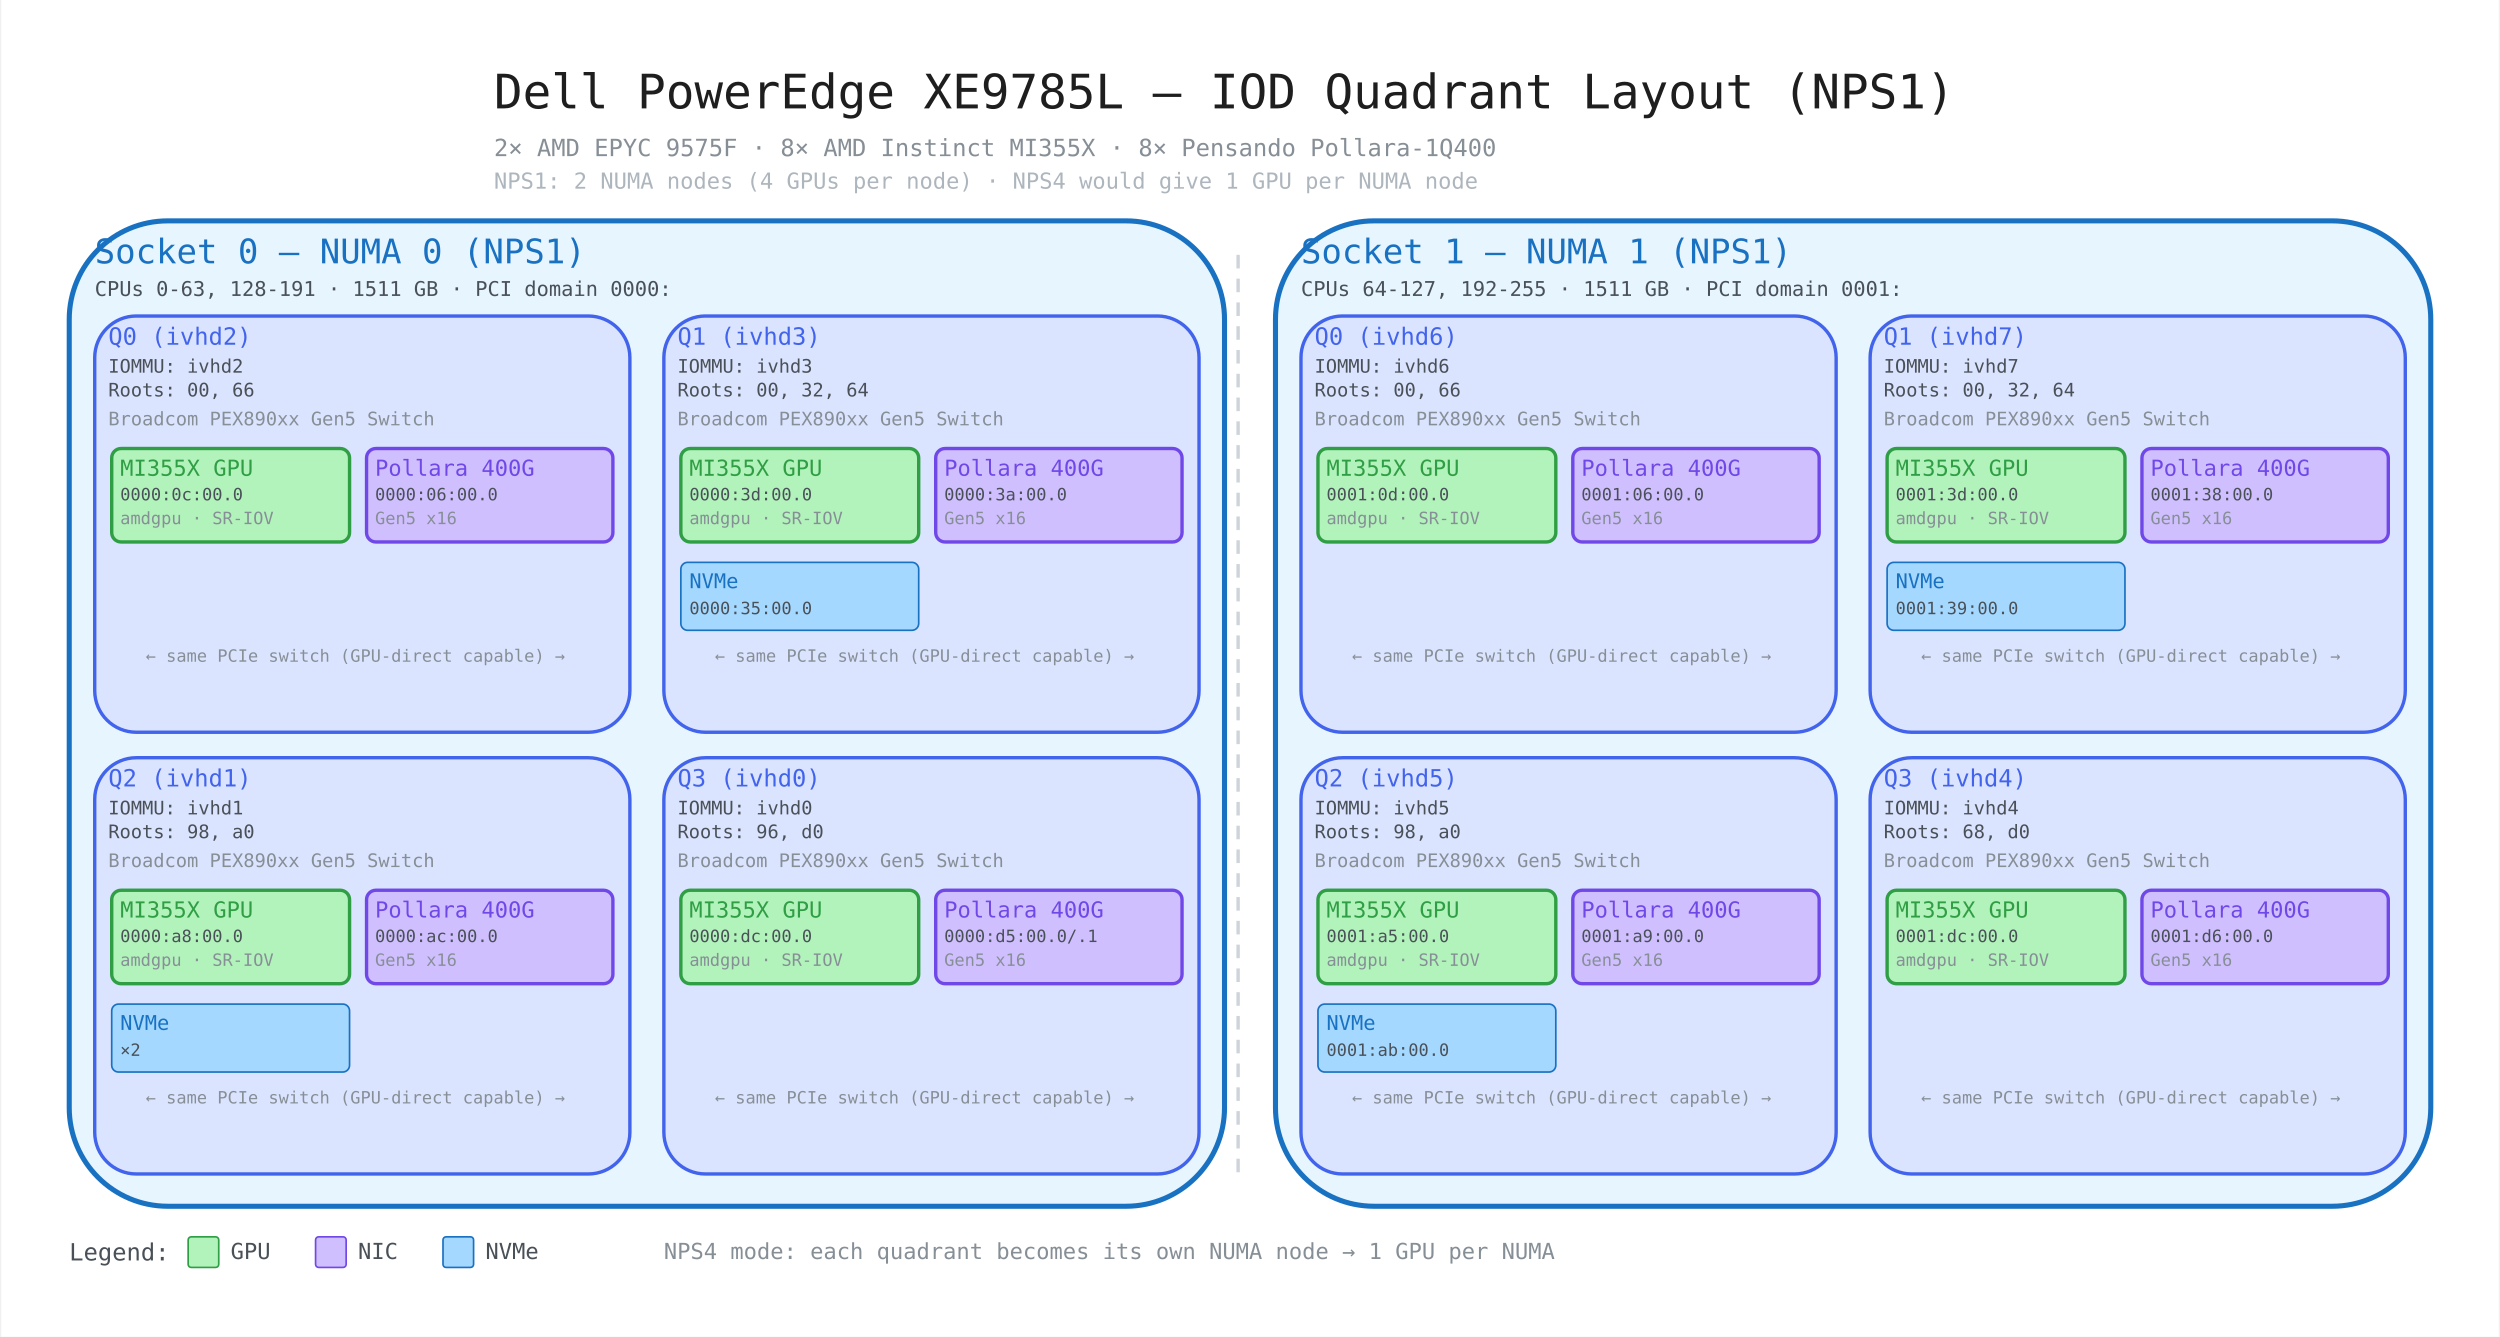
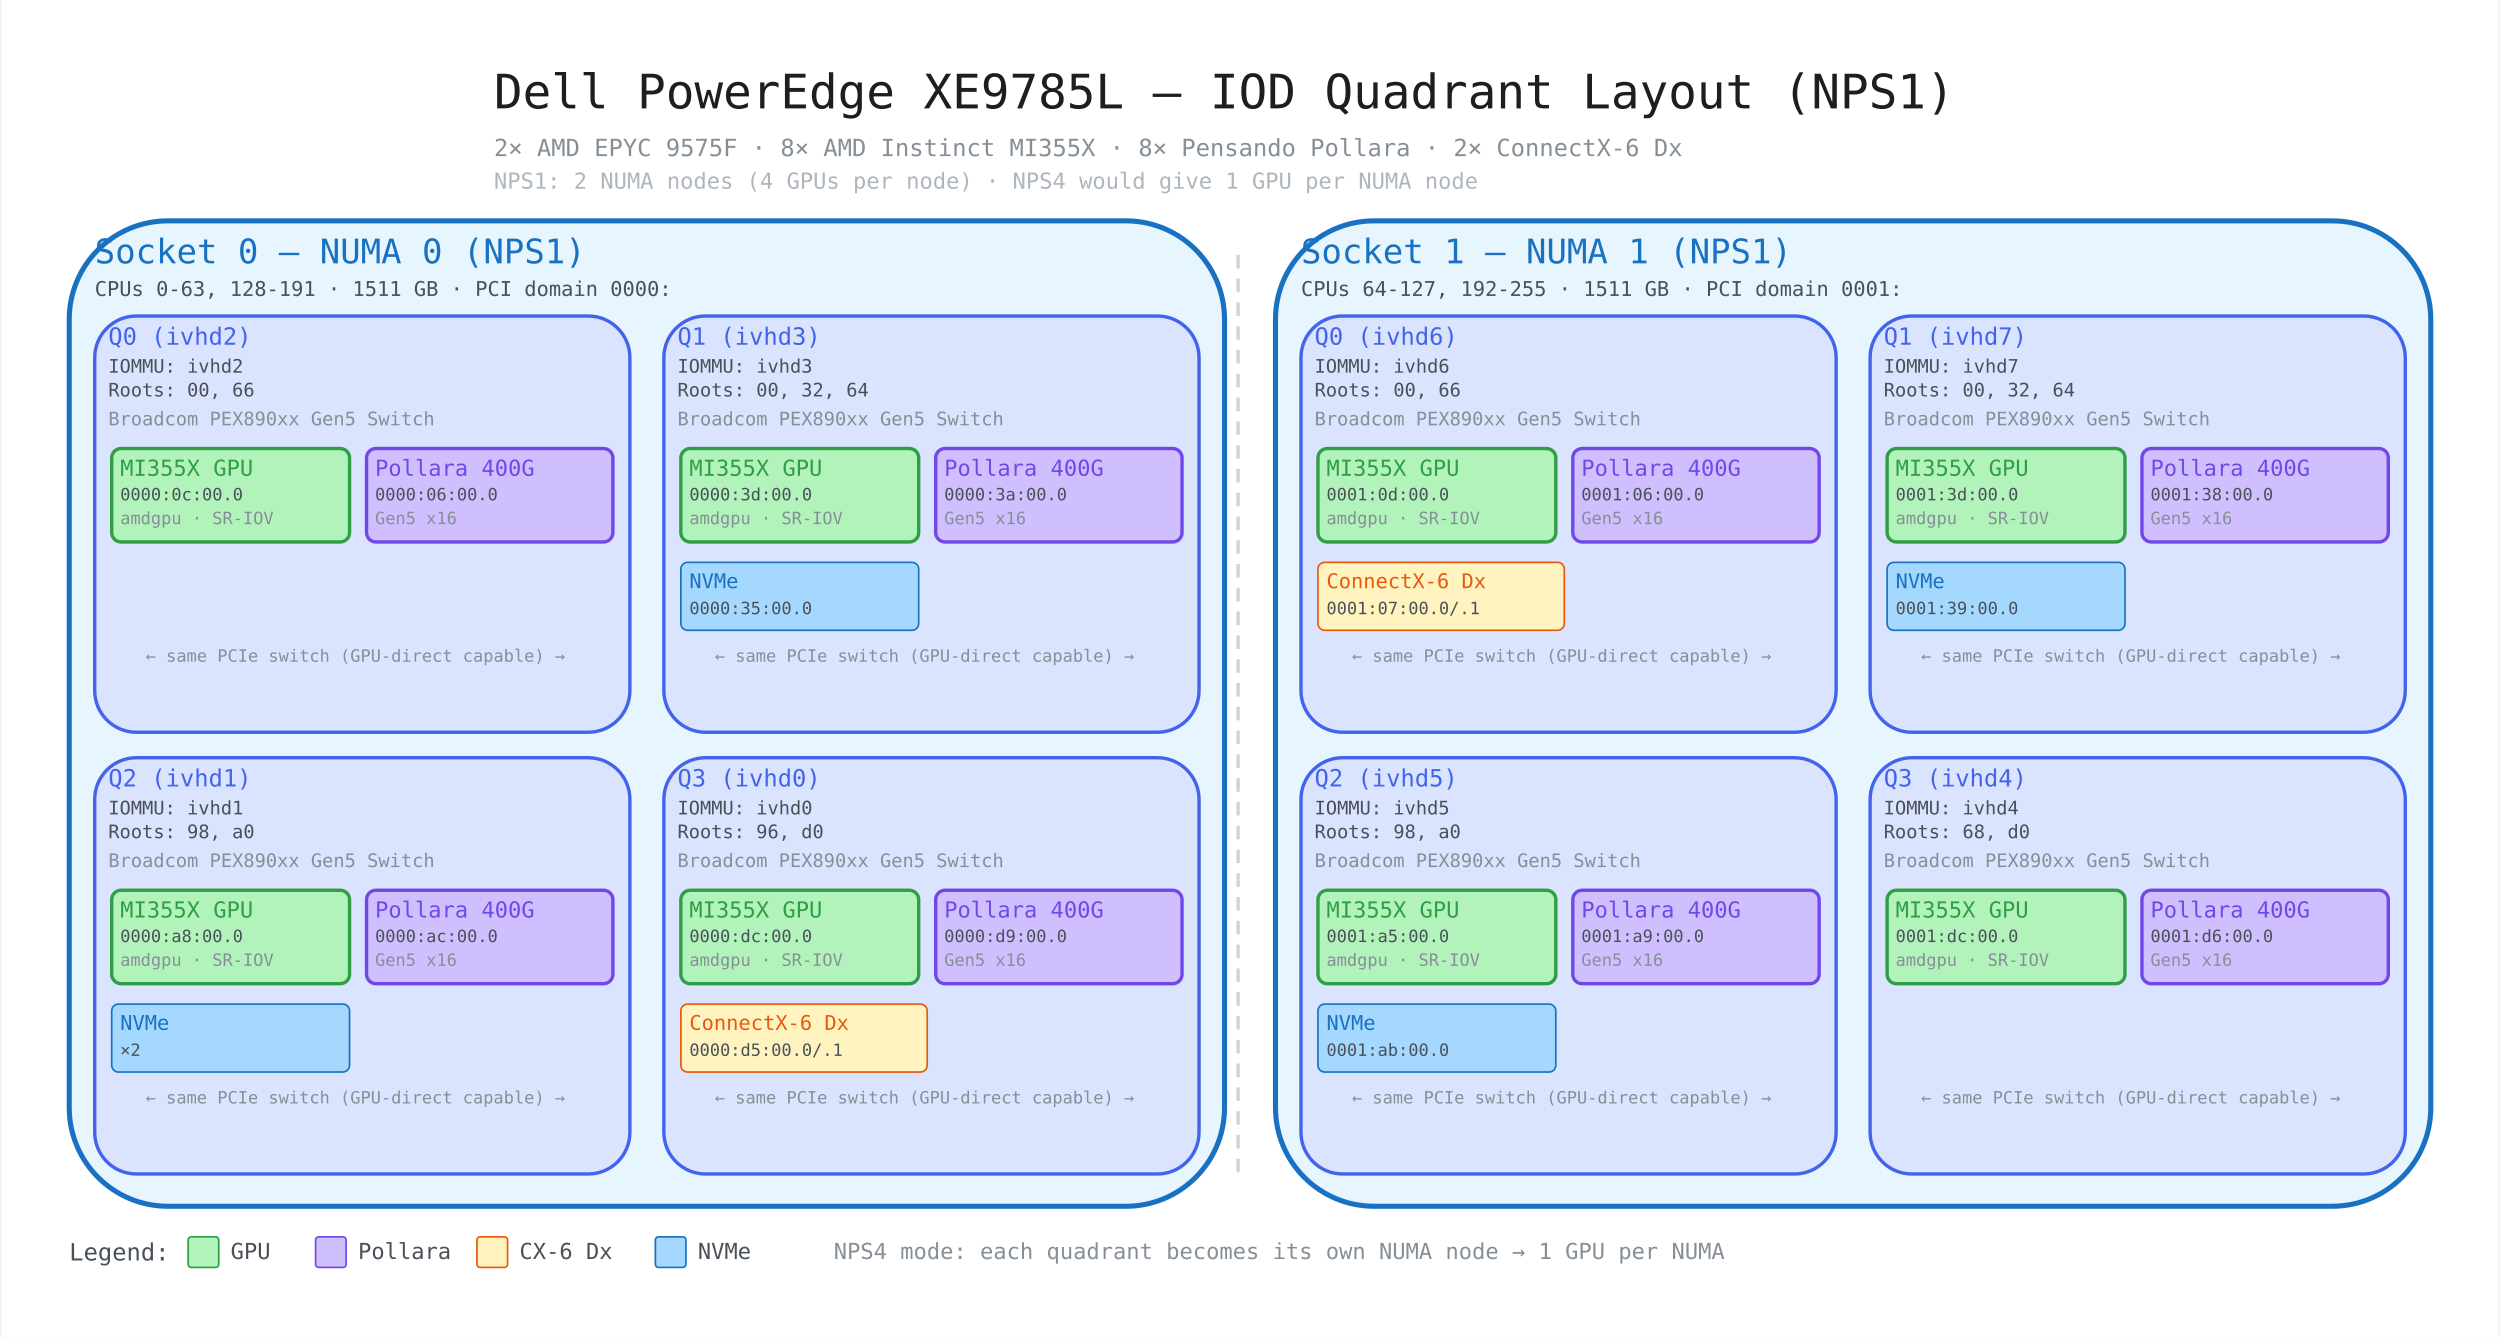
<svg xmlns="http://www.w3.org/2000/svg" width="1470" height="786" viewBox="-10.0 -30.0 1470.0 786.8">
  <rect x="-10.0" y="-30.0" width="1470.0" height="786.8" fill="#ffffff" />
  <defs />
  <text x="280" y="33.8" font-family="'Cascadia', 'Fira Code', monospace" font-size="28" fill="#1e1e1e" text-anchor="start" dominant-baseline="auto">Dell PowerEdge XE9785L — IOD Quadrant Layout (NPS1)</text>
-   <text x="280" y="61.9" font-family="'Cascadia', 'Fira Code', monospace" font-size="14" fill="#868e96" text-anchor="start" dominant-baseline="auto">2× AMD EPYC 9575F  ·  8× AMD Instinct MI355X  ·  8× Pensando Pollara-1Q400</text>
+   <text x="280" y="61.9" font-family="'Cascadia', 'Fira Code', monospace" font-size="14" fill="#868e96" text-anchor="start" dominant-baseline="auto">2× AMD EPYC 9575F  ·  8× AMD Instinct MI355X  ·  8× Pensando Pollara  ·  2× ConnectX-6 Dx</text>
  <text x="280" y="81.05" font-family="'Cascadia', 'Fira Code', monospace" font-size="13" fill="#adb5bd" text-anchor="start" dominant-baseline="auto">NPS1: 2 NUMA nodes (4 GPUs per node)  ·  NPS4 would give 1 GPU per NUMA node</text>
  <rect x="30" y="100" width="680" height="580" rx="58.0" ry="58.0" fill="#e7f5ff" stroke="#1971c2" stroke-width="3" />
  <text x="45" y="125.0" font-family="'Cascadia', 'Fira Code', monospace" font-size="20" fill="#1971c2" text-anchor="start" dominant-baseline="auto">Socket 0 — NUMA 0 (NPS1)</text>
  <text x="45" y="144.2" font-family="'Cascadia', 'Fira Code', monospace" font-size="12" fill="#495057" text-anchor="start" dominant-baseline="auto">CPUs 0-63, 128-191  ·  1511 GB  ·  PCI domain 0000:</text>
  <rect x="740" y="100" width="680" height="580" rx="58.0" ry="58.0" fill="#e7f5ff" stroke="#1971c2" stroke-width="3" />
  <text x="755" y="125.0" font-family="'Cascadia', 'Fira Code', monospace" font-size="20" fill="#1971c2" text-anchor="start" dominant-baseline="auto">Socket 1 — NUMA 1 (NPS1)</text>
  <text x="755" y="144.2" font-family="'Cascadia', 'Fira Code', monospace" font-size="12" fill="#495057" text-anchor="start" dominant-baseline="auto">CPUs 64-127, 192-255  ·  1511 GB  ·  PCI domain 0001:</text>
  <rect x="45" y="156" width="315" height="245" rx="24.5" ry="24.5" fill="#dbe4ff" stroke="#4263eb" stroke-width="2" />
  <text x="53" y="172.9" font-family="'Cascadia', 'Fira Code', monospace" font-size="14" fill="#4263eb" text-anchor="start" dominant-baseline="auto">Q0 (ivhd2)</text>
  <text x="53" y="189.35" font-family="'Cascadia', 'Fira Code', monospace" font-size="11" fill="#495057" text-anchor="start" dominant-baseline="auto">IOMMU: ivhd2</text>
  <text x="53" y="203.35" font-family="'Cascadia', 'Fira Code', monospace" font-size="11" fill="#495057" text-anchor="start" dominant-baseline="auto">Roots: 00, 66</text>
  <text x="53" y="220.35" font-family="'Cascadia', 'Fira Code', monospace" font-size="11" fill="#868e96" text-anchor="start" dominant-baseline="auto">Broadcom PEX890xx Gen5 Switch</text>
  <rect x="55" y="234" width="140" height="55" rx="5.5" ry="5.5" fill="#b2f2bb" stroke="#2f9e44" stroke-width="2" />
  <text x="60" y="250.05" font-family="'Cascadia', 'Fira Code', monospace" font-size="13" fill="#2f9e44" text-anchor="start" dominant-baseline="auto">MI355X GPU</text>
  <text x="60" y="264.5" font-family="'Cascadia', 'Fira Code', monospace" font-size="10" fill="#495057" text-anchor="start" dominant-baseline="auto">0000:0c:00.0</text>
  <text x="60" y="278.5" font-family="'Cascadia', 'Fira Code', monospace" font-size="10" fill="#868e96" text-anchor="start" dominant-baseline="auto">amdgpu · SR-IOV</text>
  <rect x="205" y="234" width="145" height="55" rx="5.5" ry="5.5" fill="#d0bfff" stroke="#7048e8" stroke-width="2" />
  <text x="210" y="250.05" font-family="'Cascadia', 'Fira Code', monospace" font-size="13" fill="#7048e8" text-anchor="start" dominant-baseline="auto">Pollara 400G</text>
  <text x="210" y="264.5" font-family="'Cascadia', 'Fira Code', monospace" font-size="10" fill="#495057" text-anchor="start" dominant-baseline="auto">0000:06:00.0</text>
  <text x="210" y="278.5" font-family="'Cascadia', 'Fira Code', monospace" font-size="10" fill="#868e96" text-anchor="start" dominant-baseline="auto">Gen5 x16</text>
  <text x="75" y="359.5" font-family="'Cascadia', 'Fira Code', monospace" font-size="10" fill="#868e96" text-anchor="start" dominant-baseline="auto">← same PCIe switch (GPU-direct capable) →</text>
  <rect x="380" y="156" width="315" height="245" rx="24.5" ry="24.5" fill="#dbe4ff" stroke="#4263eb" stroke-width="2" />
  <text x="388" y="172.9" font-family="'Cascadia', 'Fira Code', monospace" font-size="14" fill="#4263eb" text-anchor="start" dominant-baseline="auto">Q1 (ivhd3)</text>
  <text x="388" y="189.35" font-family="'Cascadia', 'Fira Code', monospace" font-size="11" fill="#495057" text-anchor="start" dominant-baseline="auto">IOMMU: ivhd3</text>
  <text x="388" y="203.35" font-family="'Cascadia', 'Fira Code', monospace" font-size="11" fill="#495057" text-anchor="start" dominant-baseline="auto">Roots: 00, 32, 64</text>
  <text x="388" y="220.35" font-family="'Cascadia', 'Fira Code', monospace" font-size="11" fill="#868e96" text-anchor="start" dominant-baseline="auto">Broadcom PEX890xx Gen5 Switch</text>
  <rect x="390" y="234" width="140" height="55" rx="5.5" ry="5.5" fill="#b2f2bb" stroke="#2f9e44" stroke-width="2" />
  <text x="395" y="250.05" font-family="'Cascadia', 'Fira Code', monospace" font-size="13" fill="#2f9e44" text-anchor="start" dominant-baseline="auto">MI355X GPU</text>
  <text x="395" y="264.5" font-family="'Cascadia', 'Fira Code', monospace" font-size="10" fill="#495057" text-anchor="start" dominant-baseline="auto">0000:3d:00.0</text>
  <text x="395" y="278.5" font-family="'Cascadia', 'Fira Code', monospace" font-size="10" fill="#868e96" text-anchor="start" dominant-baseline="auto">amdgpu · SR-IOV</text>
  <rect x="540" y="234" width="145" height="55" rx="5.5" ry="5.5" fill="#d0bfff" stroke="#7048e8" stroke-width="2" />
  <text x="545" y="250.05" font-family="'Cascadia', 'Fira Code', monospace" font-size="13" fill="#7048e8" text-anchor="start" dominant-baseline="auto">Pollara 400G</text>
  <text x="545" y="264.5" font-family="'Cascadia', 'Fira Code', monospace" font-size="10" fill="#495057" text-anchor="start" dominant-baseline="auto">0000:3a:00.0</text>
  <text x="545" y="278.5" font-family="'Cascadia', 'Fira Code', monospace" font-size="10" fill="#868e96" text-anchor="start" dominant-baseline="auto">Gen5 x16</text>
  <rect x="390" y="301" width="140" height="40" rx="4.0" ry="4.0" fill="#a5d8ff" stroke="#1971c2" stroke-width="1" />
  <text x="395" y="316.2" font-family="'Cascadia', 'Fira Code', monospace" font-size="12" fill="#1971c2" text-anchor="start" dominant-baseline="auto">NVMe</text>
  <text x="395" y="331.5" font-family="'Cascadia', 'Fira Code', monospace" font-size="10" fill="#495057" text-anchor="start" dominant-baseline="auto">0000:35:00.0</text>
  <text x="410" y="359.5" font-family="'Cascadia', 'Fira Code', monospace" font-size="10" fill="#868e96" text-anchor="start" dominant-baseline="auto">← same PCIe switch (GPU-direct capable) →</text>
  <rect x="45" y="416" width="315" height="245" rx="24.5" ry="24.5" fill="#dbe4ff" stroke="#4263eb" stroke-width="2" />
  <text x="53" y="432.9" font-family="'Cascadia', 'Fira Code', monospace" font-size="14" fill="#4263eb" text-anchor="start" dominant-baseline="auto">Q2 (ivhd1)</text>
  <text x="53" y="449.35" font-family="'Cascadia', 'Fira Code', monospace" font-size="11" fill="#495057" text-anchor="start" dominant-baseline="auto">IOMMU: ivhd1</text>
  <text x="53" y="463.35" font-family="'Cascadia', 'Fira Code', monospace" font-size="11" fill="#495057" text-anchor="start" dominant-baseline="auto">Roots: 98, a0</text>
  <text x="53" y="480.35" font-family="'Cascadia', 'Fira Code', monospace" font-size="11" fill="#868e96" text-anchor="start" dominant-baseline="auto">Broadcom PEX890xx Gen5 Switch</text>
  <rect x="55" y="494" width="140" height="55" rx="5.5" ry="5.5" fill="#b2f2bb" stroke="#2f9e44" stroke-width="2" />
  <text x="60" y="510.05" font-family="'Cascadia', 'Fira Code', monospace" font-size="13" fill="#2f9e44" text-anchor="start" dominant-baseline="auto">MI355X GPU</text>
  <text x="60" y="524.5" font-family="'Cascadia', 'Fira Code', monospace" font-size="10" fill="#495057" text-anchor="start" dominant-baseline="auto">0000:a8:00.0</text>
  <text x="60" y="538.5" font-family="'Cascadia', 'Fira Code', monospace" font-size="10" fill="#868e96" text-anchor="start" dominant-baseline="auto">amdgpu · SR-IOV</text>
  <rect x="205" y="494" width="145" height="55" rx="5.5" ry="5.5" fill="#d0bfff" stroke="#7048e8" stroke-width="2" />
  <text x="210" y="510.05" font-family="'Cascadia', 'Fira Code', monospace" font-size="13" fill="#7048e8" text-anchor="start" dominant-baseline="auto">Pollara 400G</text>
  <text x="210" y="524.5" font-family="'Cascadia', 'Fira Code', monospace" font-size="10" fill="#495057" text-anchor="start" dominant-baseline="auto">0000:ac:00.0</text>
  <text x="210" y="538.5" font-family="'Cascadia', 'Fira Code', monospace" font-size="10" fill="#868e96" text-anchor="start" dominant-baseline="auto">Gen5 x16</text>
  <rect x="55" y="561" width="140" height="40" rx="4.0" ry="4.0" fill="#a5d8ff" stroke="#1971c2" stroke-width="1" />
  <text x="60" y="576.2" font-family="'Cascadia', 'Fira Code', monospace" font-size="12" fill="#1971c2" text-anchor="start" dominant-baseline="auto">NVMe</text>
  <text x="60" y="591.5" font-family="'Cascadia', 'Fira Code', monospace" font-size="10" fill="#495057" text-anchor="start" dominant-baseline="auto">×2</text>
  <text x="75" y="619.5" font-family="'Cascadia', 'Fira Code', monospace" font-size="10" fill="#868e96" text-anchor="start" dominant-baseline="auto">← same PCIe switch (GPU-direct capable) →</text>
  <rect x="380" y="416" width="315" height="245" rx="24.5" ry="24.5" fill="#dbe4ff" stroke="#4263eb" stroke-width="2" />
  <text x="388" y="432.9" font-family="'Cascadia', 'Fira Code', monospace" font-size="14" fill="#4263eb" text-anchor="start" dominant-baseline="auto">Q3 (ivhd0)</text>
  <text x="388" y="449.35" font-family="'Cascadia', 'Fira Code', monospace" font-size="11" fill="#495057" text-anchor="start" dominant-baseline="auto">IOMMU: ivhd0</text>
  <text x="388" y="463.35" font-family="'Cascadia', 'Fira Code', monospace" font-size="11" fill="#495057" text-anchor="start" dominant-baseline="auto">Roots: 96, d0</text>
  <text x="388" y="480.35" font-family="'Cascadia', 'Fira Code', monospace" font-size="11" fill="#868e96" text-anchor="start" dominant-baseline="auto">Broadcom PEX890xx Gen5 Switch</text>
  <rect x="390" y="494" width="140" height="55" rx="5.5" ry="5.5" fill="#b2f2bb" stroke="#2f9e44" stroke-width="2" />
  <text x="395" y="510.05" font-family="'Cascadia', 'Fira Code', monospace" font-size="13" fill="#2f9e44" text-anchor="start" dominant-baseline="auto">MI355X GPU</text>
  <text x="395" y="524.5" font-family="'Cascadia', 'Fira Code', monospace" font-size="10" fill="#495057" text-anchor="start" dominant-baseline="auto">0000:dc:00.0</text>
  <text x="395" y="538.5" font-family="'Cascadia', 'Fira Code', monospace" font-size="10" fill="#868e96" text-anchor="start" dominant-baseline="auto">amdgpu · SR-IOV</text>
  <rect x="540" y="494" width="145" height="55" rx="5.5" ry="5.5" fill="#d0bfff" stroke="#7048e8" stroke-width="2" />
  <text x="545" y="510.05" font-family="'Cascadia', 'Fira Code', monospace" font-size="13" fill="#7048e8" text-anchor="start" dominant-baseline="auto">Pollara 400G</text>
-   <text x="545" y="524.5" font-family="'Cascadia', 'Fira Code', monospace" font-size="10" fill="#495057" text-anchor="start" dominant-baseline="auto">0000:d5:00.0/.1</text>
+   <text x="545" y="524.5" font-family="'Cascadia', 'Fira Code', monospace" font-size="10" fill="#495057" text-anchor="start" dominant-baseline="auto">0000:d9:00.0</text>
  <text x="545" y="538.5" font-family="'Cascadia', 'Fira Code', monospace" font-size="10" fill="#868e96" text-anchor="start" dominant-baseline="auto">Gen5 x16</text>
+   <rect x="390" y="561" width="145" height="40" rx="4.0" ry="4.0" fill="#fff3bf" stroke="#e8590c" stroke-width="1" />
+   <text x="395" y="576.2" font-family="'Cascadia', 'Fira Code', monospace" font-size="12" fill="#e8590c" text-anchor="start" dominant-baseline="auto">ConnectX-6 Dx</text>
+   <text x="395" y="591.5" font-family="'Cascadia', 'Fira Code', monospace" font-size="10" fill="#495057" text-anchor="start" dominant-baseline="auto">0000:d5:00.0/.1</text>
  <text x="410" y="619.5" font-family="'Cascadia', 'Fira Code', monospace" font-size="10" fill="#868e96" text-anchor="start" dominant-baseline="auto">← same PCIe switch (GPU-direct capable) →</text>
  <rect x="755" y="156" width="315" height="245" rx="24.5" ry="24.5" fill="#dbe4ff" stroke="#4263eb" stroke-width="2" />
  <text x="763" y="172.9" font-family="'Cascadia', 'Fira Code', monospace" font-size="14" fill="#4263eb" text-anchor="start" dominant-baseline="auto">Q0 (ivhd6)</text>
  <text x="763" y="189.35" font-family="'Cascadia', 'Fira Code', monospace" font-size="11" fill="#495057" text-anchor="start" dominant-baseline="auto">IOMMU: ivhd6</text>
  <text x="763" y="203.35" font-family="'Cascadia', 'Fira Code', monospace" font-size="11" fill="#495057" text-anchor="start" dominant-baseline="auto">Roots: 00, 66</text>
  <text x="763" y="220.35" font-family="'Cascadia', 'Fira Code', monospace" font-size="11" fill="#868e96" text-anchor="start" dominant-baseline="auto">Broadcom PEX890xx Gen5 Switch</text>
  <rect x="765" y="234" width="140" height="55" rx="5.5" ry="5.5" fill="#b2f2bb" stroke="#2f9e44" stroke-width="2" />
  <text x="770" y="250.05" font-family="'Cascadia', 'Fira Code', monospace" font-size="13" fill="#2f9e44" text-anchor="start" dominant-baseline="auto">MI355X GPU</text>
  <text x="770" y="264.5" font-family="'Cascadia', 'Fira Code', monospace" font-size="10" fill="#495057" text-anchor="start" dominant-baseline="auto">0001:0d:00.0</text>
  <text x="770" y="278.5" font-family="'Cascadia', 'Fira Code', monospace" font-size="10" fill="#868e96" text-anchor="start" dominant-baseline="auto">amdgpu · SR-IOV</text>
  <rect x="915" y="234" width="145" height="55" rx="5.5" ry="5.5" fill="#d0bfff" stroke="#7048e8" stroke-width="2" />
  <text x="920" y="250.05" font-family="'Cascadia', 'Fira Code', monospace" font-size="13" fill="#7048e8" text-anchor="start" dominant-baseline="auto">Pollara 400G</text>
  <text x="920" y="264.5" font-family="'Cascadia', 'Fira Code', monospace" font-size="10" fill="#495057" text-anchor="start" dominant-baseline="auto">0001:06:00.0</text>
  <text x="920" y="278.5" font-family="'Cascadia', 'Fira Code', monospace" font-size="10" fill="#868e96" text-anchor="start" dominant-baseline="auto">Gen5 x16</text>
+   <rect x="765" y="301" width="145" height="40" rx="4.0" ry="4.0" fill="#fff3bf" stroke="#e8590c" stroke-width="1" />
+   <text x="770" y="316.2" font-family="'Cascadia', 'Fira Code', monospace" font-size="12" fill="#e8590c" text-anchor="start" dominant-baseline="auto">ConnectX-6 Dx</text>
+   <text x="770" y="331.5" font-family="'Cascadia', 'Fira Code', monospace" font-size="10" fill="#495057" text-anchor="start" dominant-baseline="auto">0001:07:00.0/.1</text>
  <text x="785" y="359.5" font-family="'Cascadia', 'Fira Code', monospace" font-size="10" fill="#868e96" text-anchor="start" dominant-baseline="auto">← same PCIe switch (GPU-direct capable) →</text>
  <rect x="1090" y="156" width="315" height="245" rx="24.5" ry="24.5" fill="#dbe4ff" stroke="#4263eb" stroke-width="2" />
  <text x="1098" y="172.9" font-family="'Cascadia', 'Fira Code', monospace" font-size="14" fill="#4263eb" text-anchor="start" dominant-baseline="auto">Q1 (ivhd7)</text>
  <text x="1098" y="189.35" font-family="'Cascadia', 'Fira Code', monospace" font-size="11" fill="#495057" text-anchor="start" dominant-baseline="auto">IOMMU: ivhd7</text>
  <text x="1098" y="203.35" font-family="'Cascadia', 'Fira Code', monospace" font-size="11" fill="#495057" text-anchor="start" dominant-baseline="auto">Roots: 00, 32, 64</text>
  <text x="1098" y="220.35" font-family="'Cascadia', 'Fira Code', monospace" font-size="11" fill="#868e96" text-anchor="start" dominant-baseline="auto">Broadcom PEX890xx Gen5 Switch</text>
  <rect x="1100" y="234" width="140" height="55" rx="5.5" ry="5.5" fill="#b2f2bb" stroke="#2f9e44" stroke-width="2" />
  <text x="1105" y="250.05" font-family="'Cascadia', 'Fira Code', monospace" font-size="13" fill="#2f9e44" text-anchor="start" dominant-baseline="auto">MI355X GPU</text>
  <text x="1105" y="264.5" font-family="'Cascadia', 'Fira Code', monospace" font-size="10" fill="#495057" text-anchor="start" dominant-baseline="auto">0001:3d:00.0</text>
  <text x="1105" y="278.5" font-family="'Cascadia', 'Fira Code', monospace" font-size="10" fill="#868e96" text-anchor="start" dominant-baseline="auto">amdgpu · SR-IOV</text>
  <rect x="1250" y="234" width="145" height="55" rx="5.5" ry="5.5" fill="#d0bfff" stroke="#7048e8" stroke-width="2" />
  <text x="1255" y="250.05" font-family="'Cascadia', 'Fira Code', monospace" font-size="13" fill="#7048e8" text-anchor="start" dominant-baseline="auto">Pollara 400G</text>
  <text x="1255" y="264.5" font-family="'Cascadia', 'Fira Code', monospace" font-size="10" fill="#495057" text-anchor="start" dominant-baseline="auto">0001:38:00.0</text>
  <text x="1255" y="278.5" font-family="'Cascadia', 'Fira Code', monospace" font-size="10" fill="#868e96" text-anchor="start" dominant-baseline="auto">Gen5 x16</text>
  <rect x="1100" y="301" width="140" height="40" rx="4.0" ry="4.0" fill="#a5d8ff" stroke="#1971c2" stroke-width="1" />
  <text x="1105" y="316.2" font-family="'Cascadia', 'Fira Code', monospace" font-size="12" fill="#1971c2" text-anchor="start" dominant-baseline="auto">NVMe</text>
  <text x="1105" y="331.5" font-family="'Cascadia', 'Fira Code', monospace" font-size="10" fill="#495057" text-anchor="start" dominant-baseline="auto">0001:39:00.0</text>
  <text x="1120" y="359.5" font-family="'Cascadia', 'Fira Code', monospace" font-size="10" fill="#868e96" text-anchor="start" dominant-baseline="auto">← same PCIe switch (GPU-direct capable) →</text>
  <rect x="755" y="416" width="315" height="245" rx="24.5" ry="24.5" fill="#dbe4ff" stroke="#4263eb" stroke-width="2" />
  <text x="763" y="432.9" font-family="'Cascadia', 'Fira Code', monospace" font-size="14" fill="#4263eb" text-anchor="start" dominant-baseline="auto">Q2 (ivhd5)</text>
  <text x="763" y="449.35" font-family="'Cascadia', 'Fira Code', monospace" font-size="11" fill="#495057" text-anchor="start" dominant-baseline="auto">IOMMU: ivhd5</text>
  <text x="763" y="463.35" font-family="'Cascadia', 'Fira Code', monospace" font-size="11" fill="#495057" text-anchor="start" dominant-baseline="auto">Roots: 98, a0</text>
  <text x="763" y="480.35" font-family="'Cascadia', 'Fira Code', monospace" font-size="11" fill="#868e96" text-anchor="start" dominant-baseline="auto">Broadcom PEX890xx Gen5 Switch</text>
  <rect x="765" y="494" width="140" height="55" rx="5.5" ry="5.5" fill="#b2f2bb" stroke="#2f9e44" stroke-width="2" />
  <text x="770" y="510.05" font-family="'Cascadia', 'Fira Code', monospace" font-size="13" fill="#2f9e44" text-anchor="start" dominant-baseline="auto">MI355X GPU</text>
  <text x="770" y="524.5" font-family="'Cascadia', 'Fira Code', monospace" font-size="10" fill="#495057" text-anchor="start" dominant-baseline="auto">0001:a5:00.0</text>
  <text x="770" y="538.5" font-family="'Cascadia', 'Fira Code', monospace" font-size="10" fill="#868e96" text-anchor="start" dominant-baseline="auto">amdgpu · SR-IOV</text>
  <rect x="915" y="494" width="145" height="55" rx="5.5" ry="5.5" fill="#d0bfff" stroke="#7048e8" stroke-width="2" />
  <text x="920" y="510.05" font-family="'Cascadia', 'Fira Code', monospace" font-size="13" fill="#7048e8" text-anchor="start" dominant-baseline="auto">Pollara 400G</text>
  <text x="920" y="524.5" font-family="'Cascadia', 'Fira Code', monospace" font-size="10" fill="#495057" text-anchor="start" dominant-baseline="auto">0001:a9:00.0</text>
  <text x="920" y="538.5" font-family="'Cascadia', 'Fira Code', monospace" font-size="10" fill="#868e96" text-anchor="start" dominant-baseline="auto">Gen5 x16</text>
  <rect x="765" y="561" width="140" height="40" rx="4.0" ry="4.0" fill="#a5d8ff" stroke="#1971c2" stroke-width="1" />
  <text x="770" y="576.2" font-family="'Cascadia', 'Fira Code', monospace" font-size="12" fill="#1971c2" text-anchor="start" dominant-baseline="auto">NVMe</text>
  <text x="770" y="591.5" font-family="'Cascadia', 'Fira Code', monospace" font-size="10" fill="#495057" text-anchor="start" dominant-baseline="auto">0001:ab:00.0</text>
  <text x="785" y="619.5" font-family="'Cascadia', 'Fira Code', monospace" font-size="10" fill="#868e96" text-anchor="start" dominant-baseline="auto">← same PCIe switch (GPU-direct capable) →</text>
  <rect x="1090" y="416" width="315" height="245" rx="24.5" ry="24.5" fill="#dbe4ff" stroke="#4263eb" stroke-width="2" />
  <text x="1098" y="432.9" font-family="'Cascadia', 'Fira Code', monospace" font-size="14" fill="#4263eb" text-anchor="start" dominant-baseline="auto">Q3 (ivhd4)</text>
  <text x="1098" y="449.35" font-family="'Cascadia', 'Fira Code', monospace" font-size="11" fill="#495057" text-anchor="start" dominant-baseline="auto">IOMMU: ivhd4</text>
  <text x="1098" y="463.35" font-family="'Cascadia', 'Fira Code', monospace" font-size="11" fill="#495057" text-anchor="start" dominant-baseline="auto">Roots: 68, d0</text>
  <text x="1098" y="480.35" font-family="'Cascadia', 'Fira Code', monospace" font-size="11" fill="#868e96" text-anchor="start" dominant-baseline="auto">Broadcom PEX890xx Gen5 Switch</text>
  <rect x="1100" y="494" width="140" height="55" rx="5.5" ry="5.5" fill="#b2f2bb" stroke="#2f9e44" stroke-width="2" />
  <text x="1105" y="510.05" font-family="'Cascadia', 'Fira Code', monospace" font-size="13" fill="#2f9e44" text-anchor="start" dominant-baseline="auto">MI355X GPU</text>
  <text x="1105" y="524.5" font-family="'Cascadia', 'Fira Code', monospace" font-size="10" fill="#495057" text-anchor="start" dominant-baseline="auto">0001:dc:00.0</text>
  <text x="1105" y="538.5" font-family="'Cascadia', 'Fira Code', monospace" font-size="10" fill="#868e96" text-anchor="start" dominant-baseline="auto">amdgpu · SR-IOV</text>
  <rect x="1250" y="494" width="145" height="55" rx="5.5" ry="5.5" fill="#d0bfff" stroke="#7048e8" stroke-width="2" />
  <text x="1255" y="510.05" font-family="'Cascadia', 'Fira Code', monospace" font-size="13" fill="#7048e8" text-anchor="start" dominant-baseline="auto">Pollara 400G</text>
  <text x="1255" y="524.5" font-family="'Cascadia', 'Fira Code', monospace" font-size="10" fill="#495057" text-anchor="start" dominant-baseline="auto">0001:d6:00.0</text>
  <text x="1255" y="538.5" font-family="'Cascadia', 'Fira Code', monospace" font-size="10" fill="#868e96" text-anchor="start" dominant-baseline="auto">Gen5 x16</text>
  <text x="1120" y="619.5" font-family="'Cascadia', 'Fira Code', monospace" font-size="10" fill="#868e96" text-anchor="start" dominant-baseline="auto">← same PCIe switch (GPU-direct capable) →</text>
  <polyline points="718,120 718,660" fill="none" stroke="#ced4da" stroke-width="2" stroke-dasharray="8,6" />
  <text x="30" y="711.9" font-family="'Cascadia', 'Fira Code', monospace" font-size="14" fill="#495057" text-anchor="start" dominant-baseline="auto">Legend:</text>
  <rect x="100" y="698" width="18" height="18" rx="1.8" ry="1.8" fill="#b2f2bb" stroke="#2f9e44" stroke-width="1" />
  <text x="125" y="711.05" font-family="'Cascadia', 'Fira Code', monospace" font-size="13" fill="#495057" text-anchor="start" dominant-baseline="auto">GPU</text>
  <rect x="175" y="698" width="18" height="18" rx="1.8" ry="1.8" fill="#d0bfff" stroke="#7048e8" stroke-width="1" />
-   <text x="200" y="711.05" font-family="'Cascadia', 'Fira Code', monospace" font-size="13" fill="#495057" text-anchor="start" dominant-baseline="auto">NIC</text>
-   <rect x="250" y="698" width="18" height="18" rx="1.8" ry="1.8" fill="#a5d8ff" stroke="#1971c2" stroke-width="1" />
-   <text x="275" y="711.05" font-family="'Cascadia', 'Fira Code', monospace" font-size="13" fill="#495057" text-anchor="start" dominant-baseline="auto">NVMe</text>
-   <text x="380" y="711.05" font-family="'Cascadia', 'Fira Code', monospace" font-size="13" fill="#868e96" text-anchor="start" dominant-baseline="auto">NPS4 mode: each quadrant becomes its own NUMA node → 1 GPU per NUMA</text>
+   <text x="200" y="711.05" font-family="'Cascadia', 'Fira Code', monospace" font-size="13" fill="#495057" text-anchor="start" dominant-baseline="auto">Pollara</text>
+   <rect x="270" y="698" width="18" height="18" rx="1.8" ry="1.8" fill="#fff3bf" stroke="#e8590c" stroke-width="1" />
+   <text x="295" y="711.05" font-family="'Cascadia', 'Fira Code', monospace" font-size="13" fill="#495057" text-anchor="start" dominant-baseline="auto">CX-6 Dx</text>
+   <rect x="375" y="698" width="18" height="18" rx="1.8" ry="1.8" fill="#a5d8ff" stroke="#1971c2" stroke-width="1" />
+   <text x="400" y="711.05" font-family="'Cascadia', 'Fira Code', monospace" font-size="13" fill="#495057" text-anchor="start" dominant-baseline="auto">NVMe</text>
+   <text x="480" y="711.05" font-family="'Cascadia', 'Fira Code', monospace" font-size="13" fill="#868e96" text-anchor="start" dominant-baseline="auto">NPS4 mode: each quadrant becomes its own NUMA node → 1 GPU per NUMA</text>
</svg>
